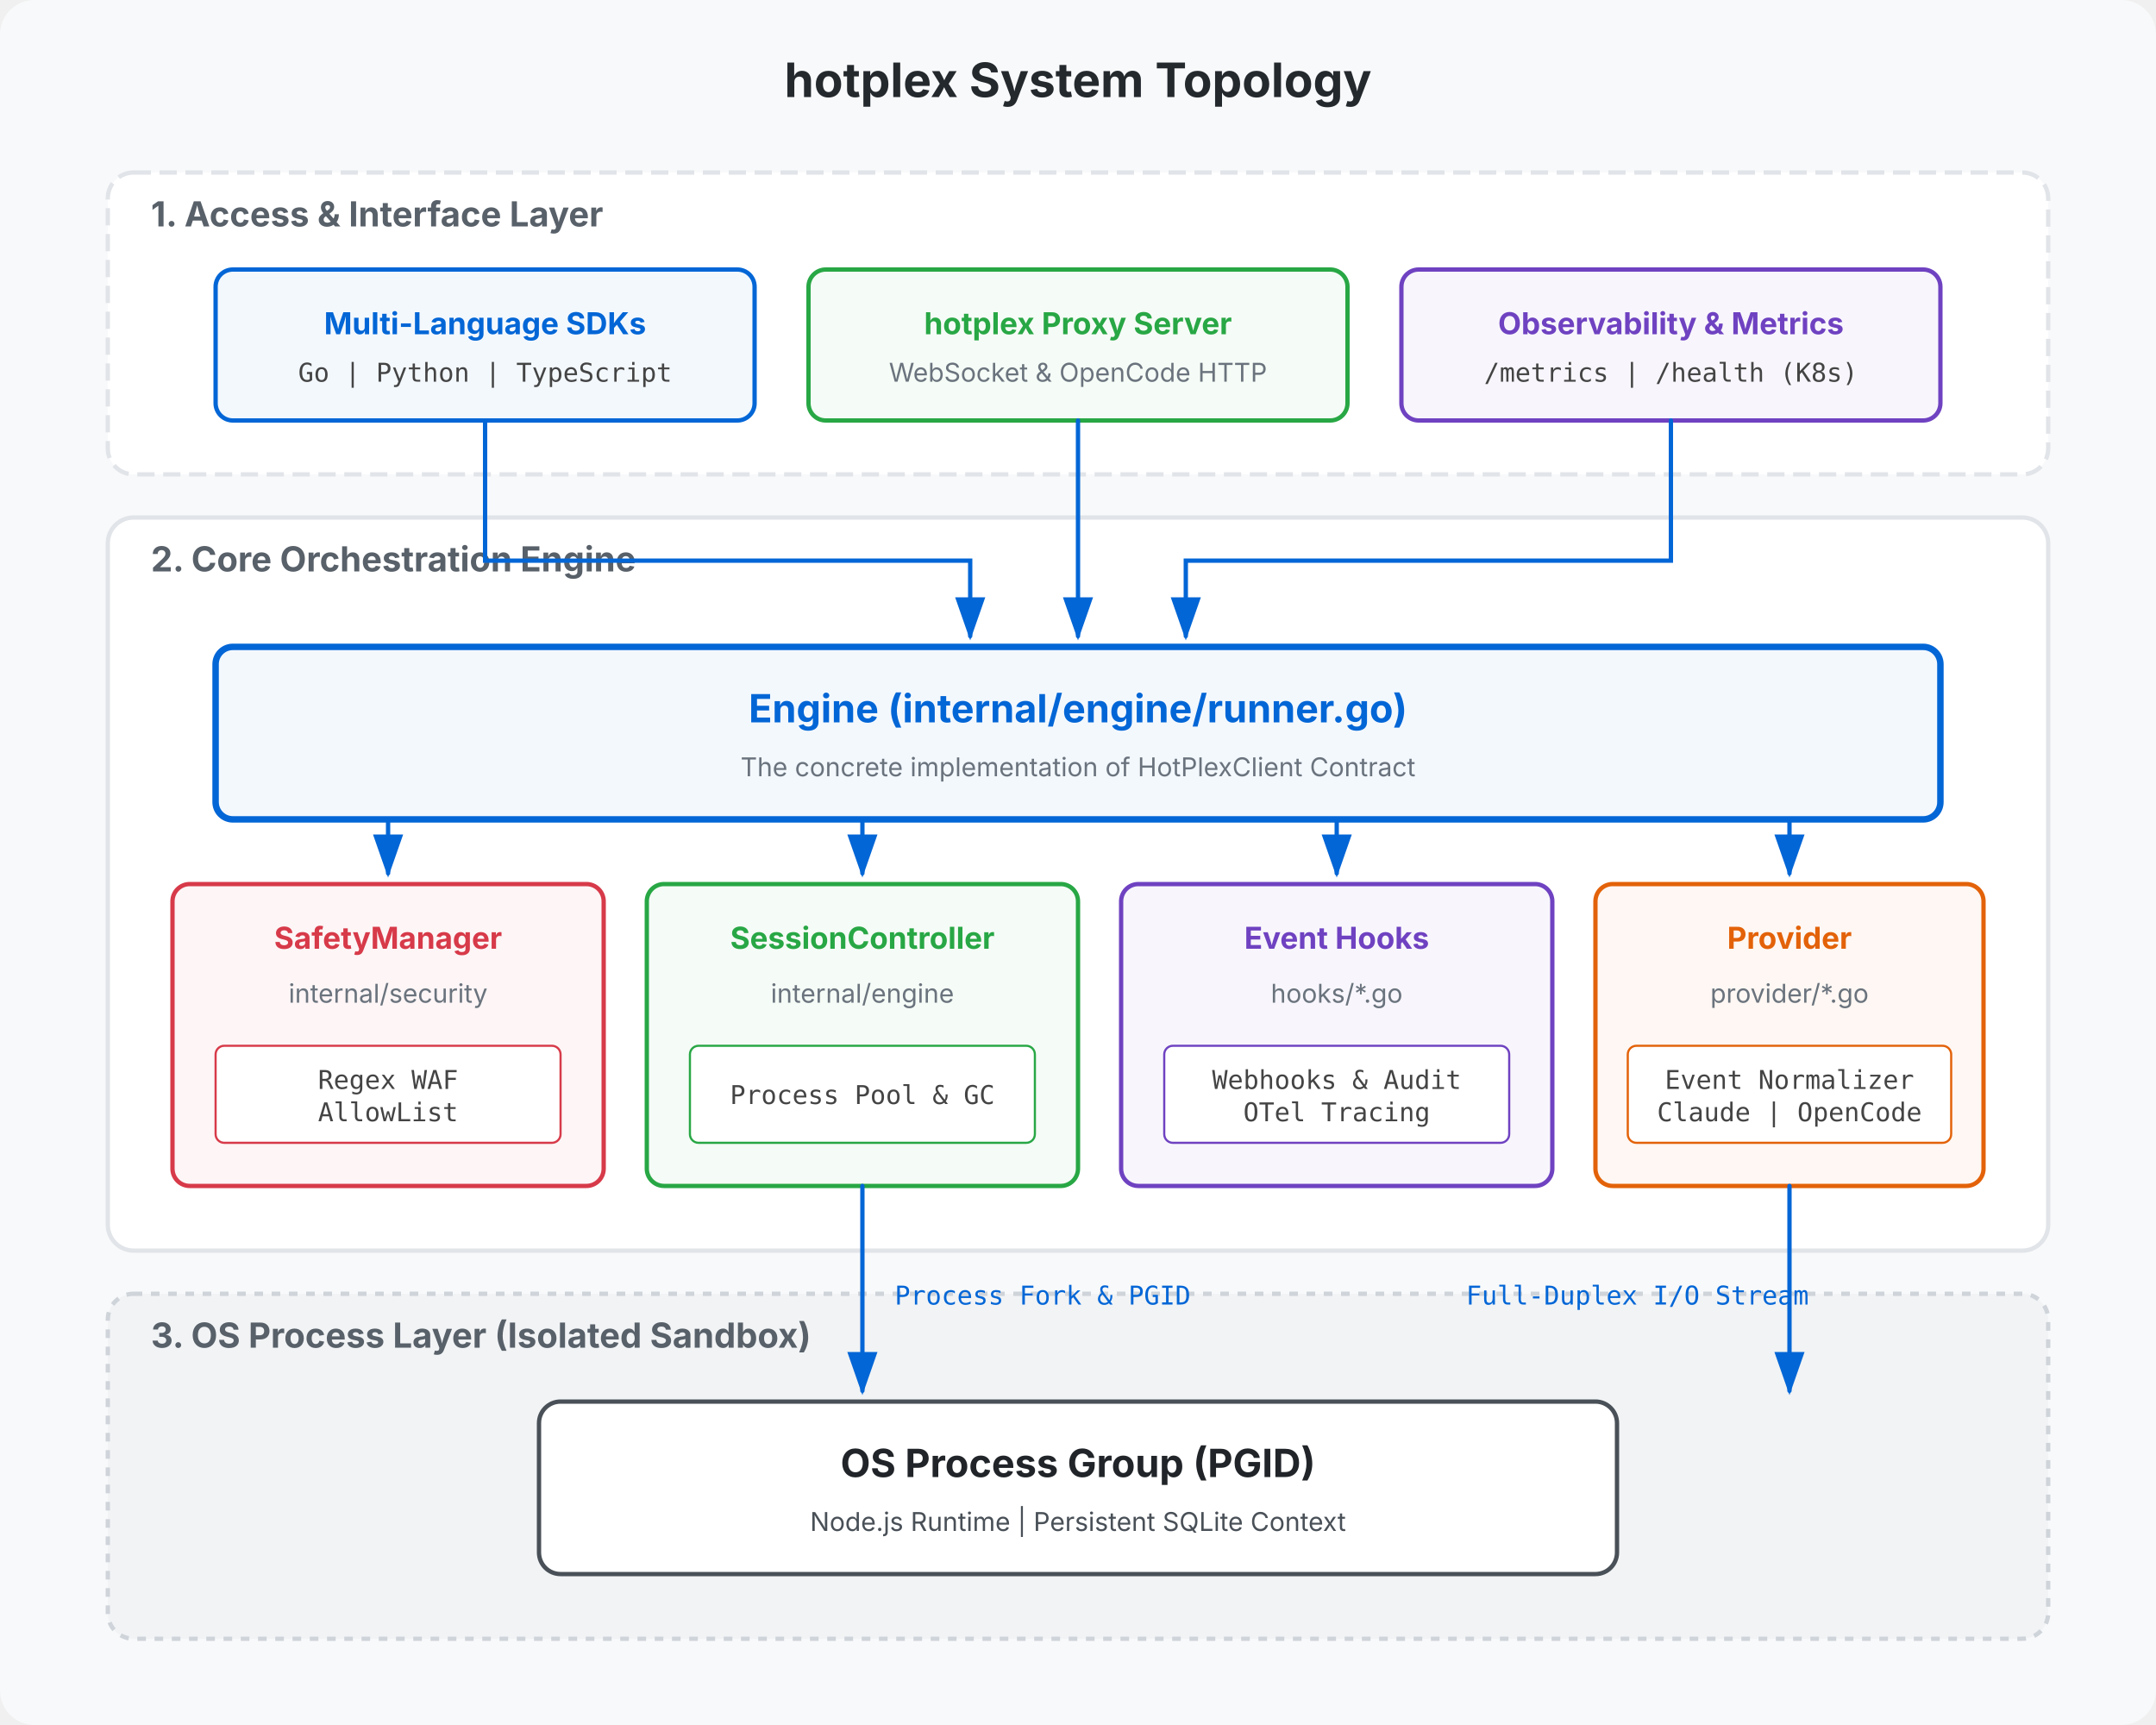
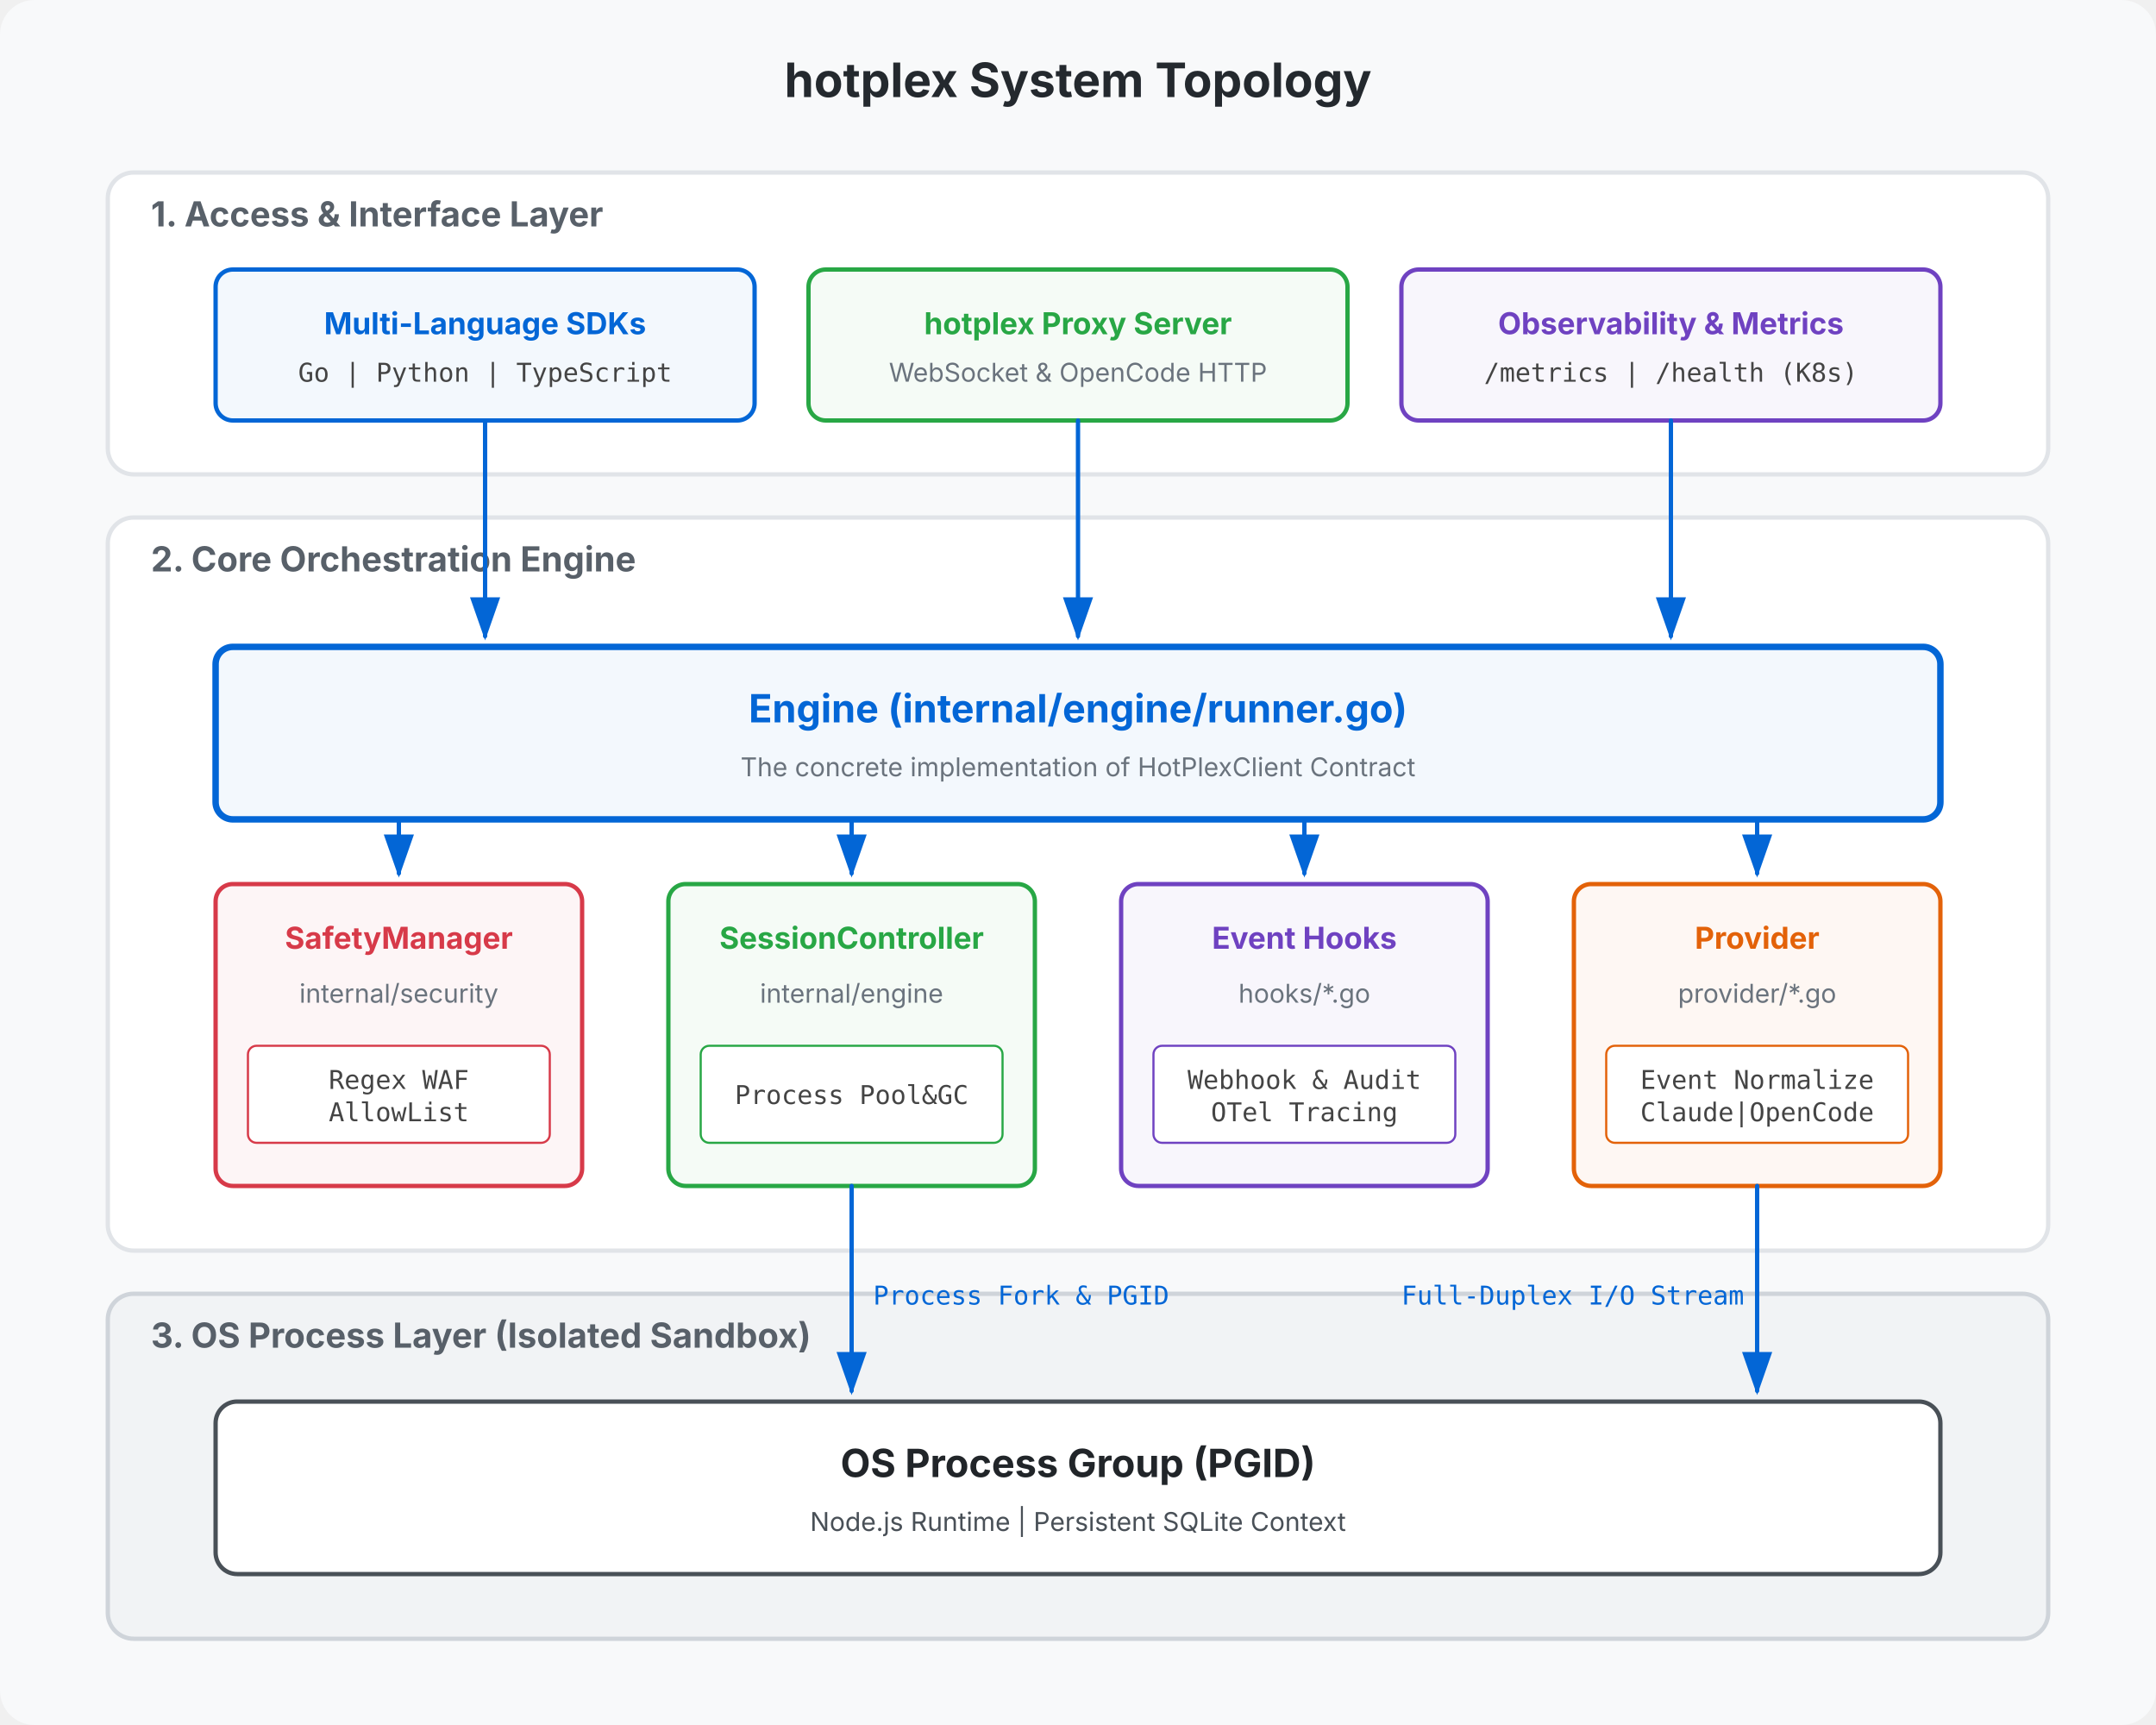
<svg xmlns="http://www.w3.org/2000/svg" viewBox="0 0 1000 800" width="1000" height="800">
  <defs>
    <style>
      .bg { fill: #f8f9fa; }
-       .layer-bg { fill: #fff; stroke: #e1e4e8; stroke-width: 2; }
-       .layer-sandbox { fill: #f1f3f5; stroke: #cfd4da; stroke-width: 2; stroke-dasharray: 4; }
+       .layer-bg { fill: #ffffff; stroke: #e1e4e8; stroke-width: 2; }
+       .layer-sandbox { fill: #f1f3f5; stroke: #cfd4da; stroke-width: 2; }
      .box { rx: 8; fill: #fff; stroke-width: 2; stroke: #e1e4e8; }
      .box-accent { fill: rgba(3, 102, 214, 0.05); stroke: #0366d6; stroke-width: 2; rx: 8; }
      .box-success { fill: rgba(40, 167, 69, 0.05); stroke: #28a745; stroke-width: 2; rx: 8; }
      .box-warning { fill: rgba(215, 58, 73, 0.05); stroke: #d73a49; stroke-width: 2; rx: 8; }
      .box-purple { fill: rgba(111, 66, 193, 0.05); stroke: #6f42c1; stroke-width: 2; rx: 8; }
      .box-orange { fill: rgba(227, 98, 9, 0.05); stroke: #e36209; stroke-width: 2; rx: 8; }
      
      .text-title { font-family: -apple-system, BlinkMacSystemFont, "Segoe UI", sans-serif; font-weight: bold; font-size: 22px; fill: #24292e; }
      .text-layer { font-family: -apple-system, sans-serif; font-weight: bold; font-size: 16px; fill: #586069; }
      .text-label { font-family: -apple-system, sans-serif; font-weight: bold; font-size: 14px; fill: #24292e; }
      .text-sub { font-family: -apple-system, sans-serif; font-size: 12px; fill: #6a737d; }
      .text-code { font-family: monospace; font-size: 12px; fill: #444; }
      
      .arrow { fill: none; stroke: #0366d6; stroke-width: 2; stroke-linecap: round; }
    </style>
    <marker id="arrowhead" markerWidth="10" markerHeight="7" refX="9" refY="3.5" orient="auto">
      <polygon points="0 0, 10 3.5, 0 7" fill="#0366d6" />
    </marker>
  </defs>
  <rect width="100%" height="100%" class="bg" rx="16" />
  <text x="500" y="45" text-anchor="middle" class="text-title">hotplex System Topology</text>
-   <rect x="50" y="80" width="900" height="140" rx="12" class="layer-bg" style="stroke-dasharray: 8 4;" />
+   <rect x="50" y="80" width="900" height="140" rx="12" class="layer-bg" />
  <text x="70" y="105" class="text-layer">1. Access &amp; Interface Layer</text>
  <g transform="translate(100, 125)">
    <rect width="250" height="70" rx="8" class="box-accent" />
    <text x="125" y="30" text-anchor="middle" class="text-label" style="fill:#0366d6">Multi-Language SDKs</text>
    <text x="125" y="52" text-anchor="middle" class="text-code">Go | Python | TypeScript</text>
  </g>
  <g transform="translate(375, 125)">
    <rect width="250" height="70" rx="8" class="box-success" />
    <text x="125" y="30" text-anchor="middle" class="text-label" style="fill:#28a745">hotplex Proxy Server</text>
    <text x="125" y="52" text-anchor="middle" class="text-sub">WebSocket &amp; OpenCode HTTP</text>
  </g>
  <g transform="translate(650, 125)">
    <rect width="250" height="70" rx="8" class="box-purple" />
    <text x="125" y="30" text-anchor="middle" class="text-label" style="fill:#6f42c1">Observability &amp; Metrics</text>
    <text x="125" y="52" text-anchor="middle" class="text-code">/metrics | /health (K8s)</text>
  </g>
  <rect x="50" y="240" width="900" height="340" rx="12" class="layer-bg" />
  <text x="70" y="265" class="text-layer">2. Core Orchestration Engine</text>
  <g transform="translate(100, 300)">
    <rect width="800" height="80" rx="8" class="box-accent" style="stroke-width: 3;" />
    <text x="400" y="35" text-anchor="middle" class="text-title" style="font-size: 18px; fill:#0366d6">Engine (internal/engine/runner.go)</text>
    <text x="400" y="60" text-anchor="middle" class="text-sub">The concrete implementation of HotPlexClient Contract</text>
  </g>
-   <g transform="translate(80, 410)">
-     <rect width="200" height="140" rx="8" class="box-warning" />
-     <text x="100" y="30" text-anchor="middle" class="text-label" style="fill:#d73a49">SafetyManager</text>
-     <text x="100" y="55" text-anchor="middle" class="text-sub">internal/security</text>
-     <rect x="20" y="75" width="160" height="45" rx="4" fill="#fff" stroke="#d73a49" stroke-width="1" />
-     <text x="100" y="95" text-anchor="middle" class="text-code">Regex WAF</text>
-     <text x="100" y="110" text-anchor="middle" class="text-code">AllowList</text>
+   <g transform="translate(100, 410)">
+     <rect width="170" height="140" rx="8" class="box-warning" />
+     <text x="85" y="30" text-anchor="middle" class="text-label" style="fill:#d73a49">SafetyManager</text>
+     <text x="85" y="55" text-anchor="middle" class="text-sub">internal/security</text>
+     <rect x="15" y="75" width="140" height="45" rx="4" fill="#fff" stroke="#d73a49" stroke-width="1" />
+     <text x="85" y="95" text-anchor="middle" class="text-code">Regex WAF</text>
+     <text x="85" y="110" text-anchor="middle" class="text-code">AllowList</text>
  </g>
-   <g transform="translate(300, 410)">
-     <rect width="200" height="140" rx="8" class="box-success" />
-     <text x="100" y="30" text-anchor="middle" class="text-label" style="fill:#28a745">SessionController</text>
-     <text x="100" y="55" text-anchor="middle" class="text-sub">internal/engine</text>
-     <rect x="20" y="75" width="160" height="45" rx="4" fill="#fff" stroke="#28a745" stroke-width="1" />
-     <text x="100" y="102" text-anchor="middle" class="text-code">Process Pool &amp; GC</text>
+   <g transform="translate(310, 410)">
+     <rect width="170" height="140" rx="8" class="box-success" />
+     <text x="85" y="30" text-anchor="middle" class="text-label" style="fill:#28a745">SessionController</text>
+     <text x="85" y="55" text-anchor="middle" class="text-sub">internal/engine</text>
+     <rect x="15" y="75" width="140" height="45" rx="4" fill="#fff" stroke="#28a745" stroke-width="1" />
+     <text x="85" y="102" text-anchor="middle" class="text-code">Process Pool&amp;GC</text>
  </g>
  <g transform="translate(520, 410)">
-     <rect width="200" height="140" rx="8" class="box-purple" />
-     <text x="100" y="30" text-anchor="middle" class="text-label" style="fill:#6f42c1">Event Hooks</text>
-     <text x="100" y="55" text-anchor="middle" class="text-sub">hooks/*.go</text>
-     <rect x="20" y="75" width="160" height="45" rx="4" fill="#fff" stroke="#6f42c1" stroke-width="1" />
-     <text x="100" y="95" text-anchor="middle" class="text-code">Webhooks &amp; Audit</text>
-     <text x="100" y="110" text-anchor="middle" class="text-code">OTel Tracing</text>
+     <rect width="170" height="140" rx="8" class="box-purple" />
+     <text x="85" y="30" text-anchor="middle" class="text-label" style="fill:#6f42c1">Event Hooks</text>
+     <text x="85" y="55" text-anchor="middle" class="text-sub">hooks/*.go</text>
+     <rect x="15" y="75" width="140" height="45" rx="4" fill="#fff" stroke="#6f42c1" stroke-width="1" />
+     <text x="85" y="95" text-anchor="middle" class="text-code">Webhook &amp; Audit</text>
+     <text x="85" y="110" text-anchor="middle" class="text-code">OTel Tracing</text>
  </g>
-   <g transform="translate(740, 410)">
-     <rect width="180" height="140" rx="8" class="box-orange" />
-     <text x="90" y="30" text-anchor="middle" class="text-label" style="fill:#e36209">Provider</text>
-     <text x="90" y="55" text-anchor="middle" class="text-sub">provider/*.go</text>
-     <rect x="15" y="75" width="150" height="45" rx="4" fill="#fff" stroke="#e36209" stroke-width="1" />
-     <text x="90" y="95" text-anchor="middle" class="text-code">Event Normalizer</text>
-     <text x="90" y="110" text-anchor="middle" class="text-code">Claude | OpenCode</text>
+   <g transform="translate(730, 410)">
+     <rect width="170" height="140" rx="8" class="box-orange" />
+     <text x="85" y="30" text-anchor="middle" class="text-label" style="fill:#e36209">Provider</text>
+     <text x="85" y="55" text-anchor="middle" class="text-sub">provider/*.go</text>
+     <rect x="15" y="75" width="140" height="45" rx="4" fill="#fff" stroke="#e36209" stroke-width="1" />
+     <text x="85" y="95" text-anchor="middle" class="text-code">Event Normalize</text>
+     <text x="85" y="110" text-anchor="middle" class="text-code">Claude|OpenCode</text>
  </g>
  <rect x="50" y="600" width="900" height="160" rx="12" class="layer-sandbox" />
  <text x="70" y="625" class="text-layer">3. OS Process Layer (Isolated Sandbox)</text>
-   <g transform="translate(250, 650)">
-     <rect width="500" height="80" rx="10" fill="#fff" stroke="#495057" stroke-width="2" />
-     <text x="250" y="35" text-anchor="middle" class="text-title" style="fill:#212529; font-size: 18px;">OS Process Group (PGID)</text>
-     <text x="250" y="60" text-anchor="middle" class="text-sub" style="fill:#495057;">Node.js Runtime | Persistent SQLite Context</text>
+   <g transform="translate(100, 650)">
+     <rect width="800" height="80" rx="10" fill="#fff" stroke="#495057" stroke-width="2" />
+     <text x="400" y="35" text-anchor="middle" class="text-title" style="fill:#212529; font-size: 18px;">OS Process Group (PGID)</text>
+     <text x="400" y="60" text-anchor="middle" class="text-sub" style="fill:#495057;">Node.js Runtime | Persistent SQLite Context</text>
  </g>
-   <path d="M 225 195 L 225 260 L 450 260 L 450 295" class="arrow" marker-end="url(#arrowhead)" />
+   <path d="M 225 195 L 225 295" class="arrow" marker-end="url(#arrowhead)" />
  <path d="M 500 195 L 500 295" class="arrow" marker-end="url(#arrowhead)" />
-   <path d="M 775 195 L 775 260 L 550 260 L 550 295" class="arrow" marker-end="url(#arrowhead)" />
-   <path d="M 180 380 L 180 405" class="arrow" marker-end="url(#arrowhead)" />
-   <path d="M 400 380 L 400 405" class="arrow" marker-end="url(#arrowhead)" />
-   <path d="M 620 380 L 620 405" class="arrow" marker-end="url(#arrowhead)" />
-   <path d="M 830 380 L 830 405" class="arrow" marker-end="url(#arrowhead)" />
-   <path d="M 400 550 L 400 645" class="arrow" marker-end="url(#arrowhead)" />
-   <text x="415" y="605" class="text-code" style="fill:#0366d6">Process Fork &amp; PGID</text>
-   <path d="M 830 550 L 830 645" class="arrow" marker-end="url(#arrowhead)" />
-   <text x="680" y="605" class="text-code" style="fill:#0366d6">Full-Duplex I/O Stream</text>
+   <path d="M 775 195 L 775 295" class="arrow" marker-end="url(#arrowhead)" />
+   <path d="M 185 380 L 185 405" class="arrow" marker-end="url(#arrowhead)" />
+   <path d="M 395 380 L 395 405" class="arrow" marker-end="url(#arrowhead)" />
+   <path d="M 605 380 L 605 405" class="arrow" marker-end="url(#arrowhead)" />
+   <path d="M 815 380 L 815 405" class="arrow" marker-end="url(#arrowhead)" />
+   <path d="M 395 550 L 395 645" class="arrow" marker-end="url(#arrowhead)" />
+   <text x="405" y="605" class="text-code" style="fill:#0366d6">Process Fork &amp; PGID</text>
+   <path d="M 815 550 L 815 645" class="arrow" marker-end="url(#arrowhead)" />
+   <text x="650" y="605" class="text-code" style="fill:#0366d6">Full-Duplex I/O Stream</text>
</svg>
